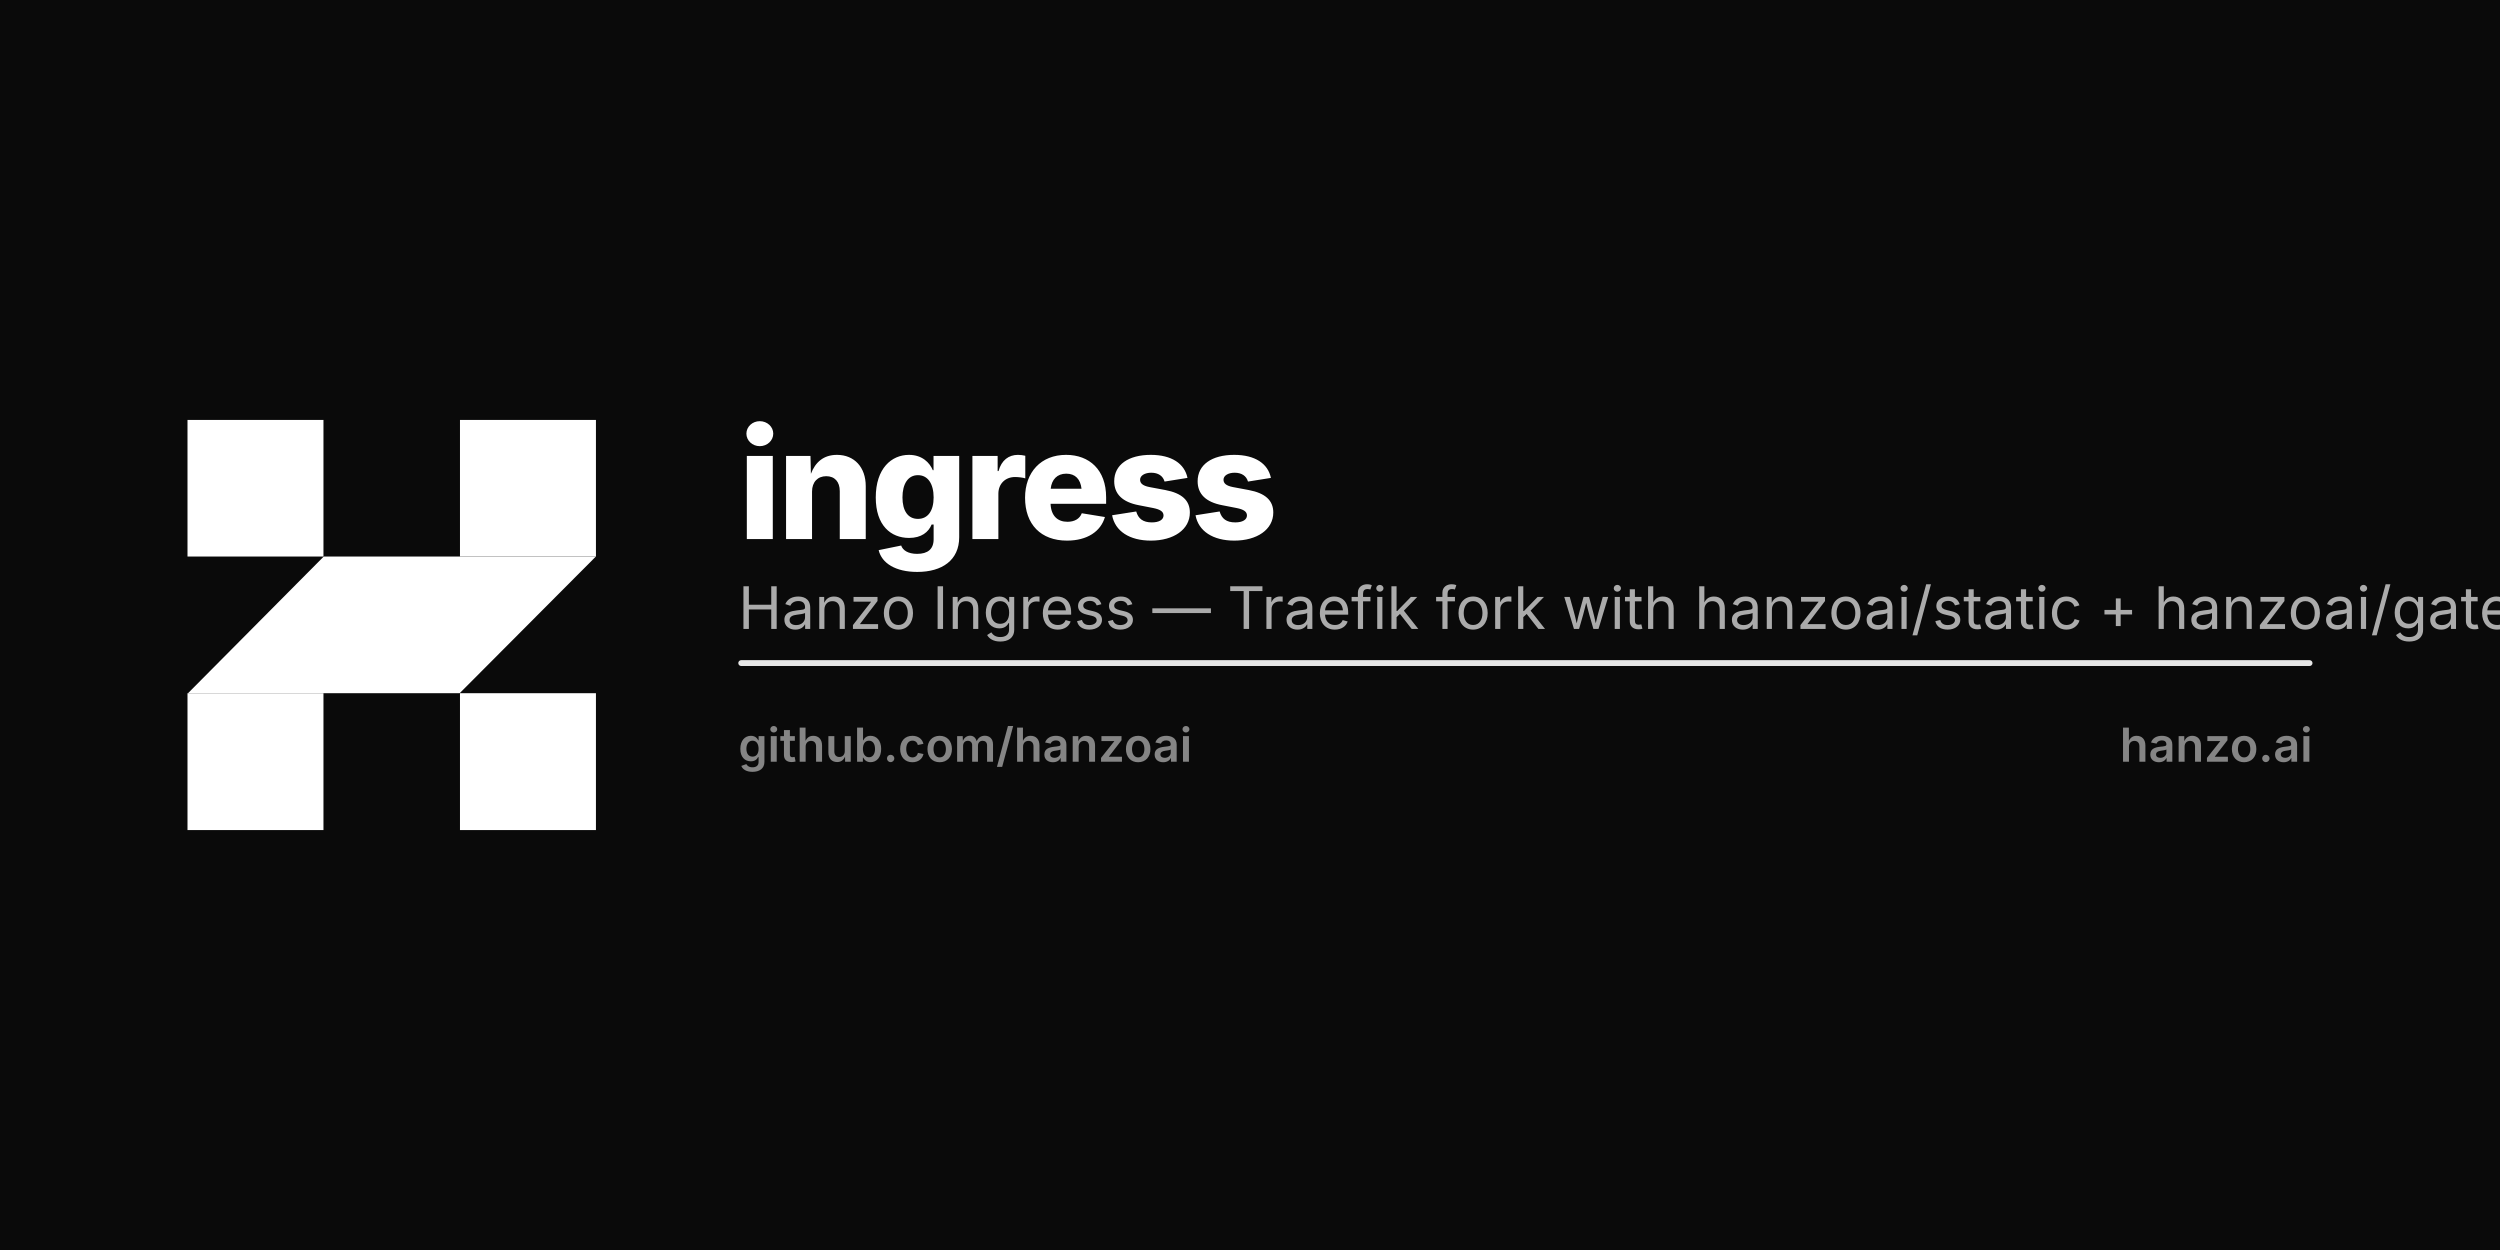
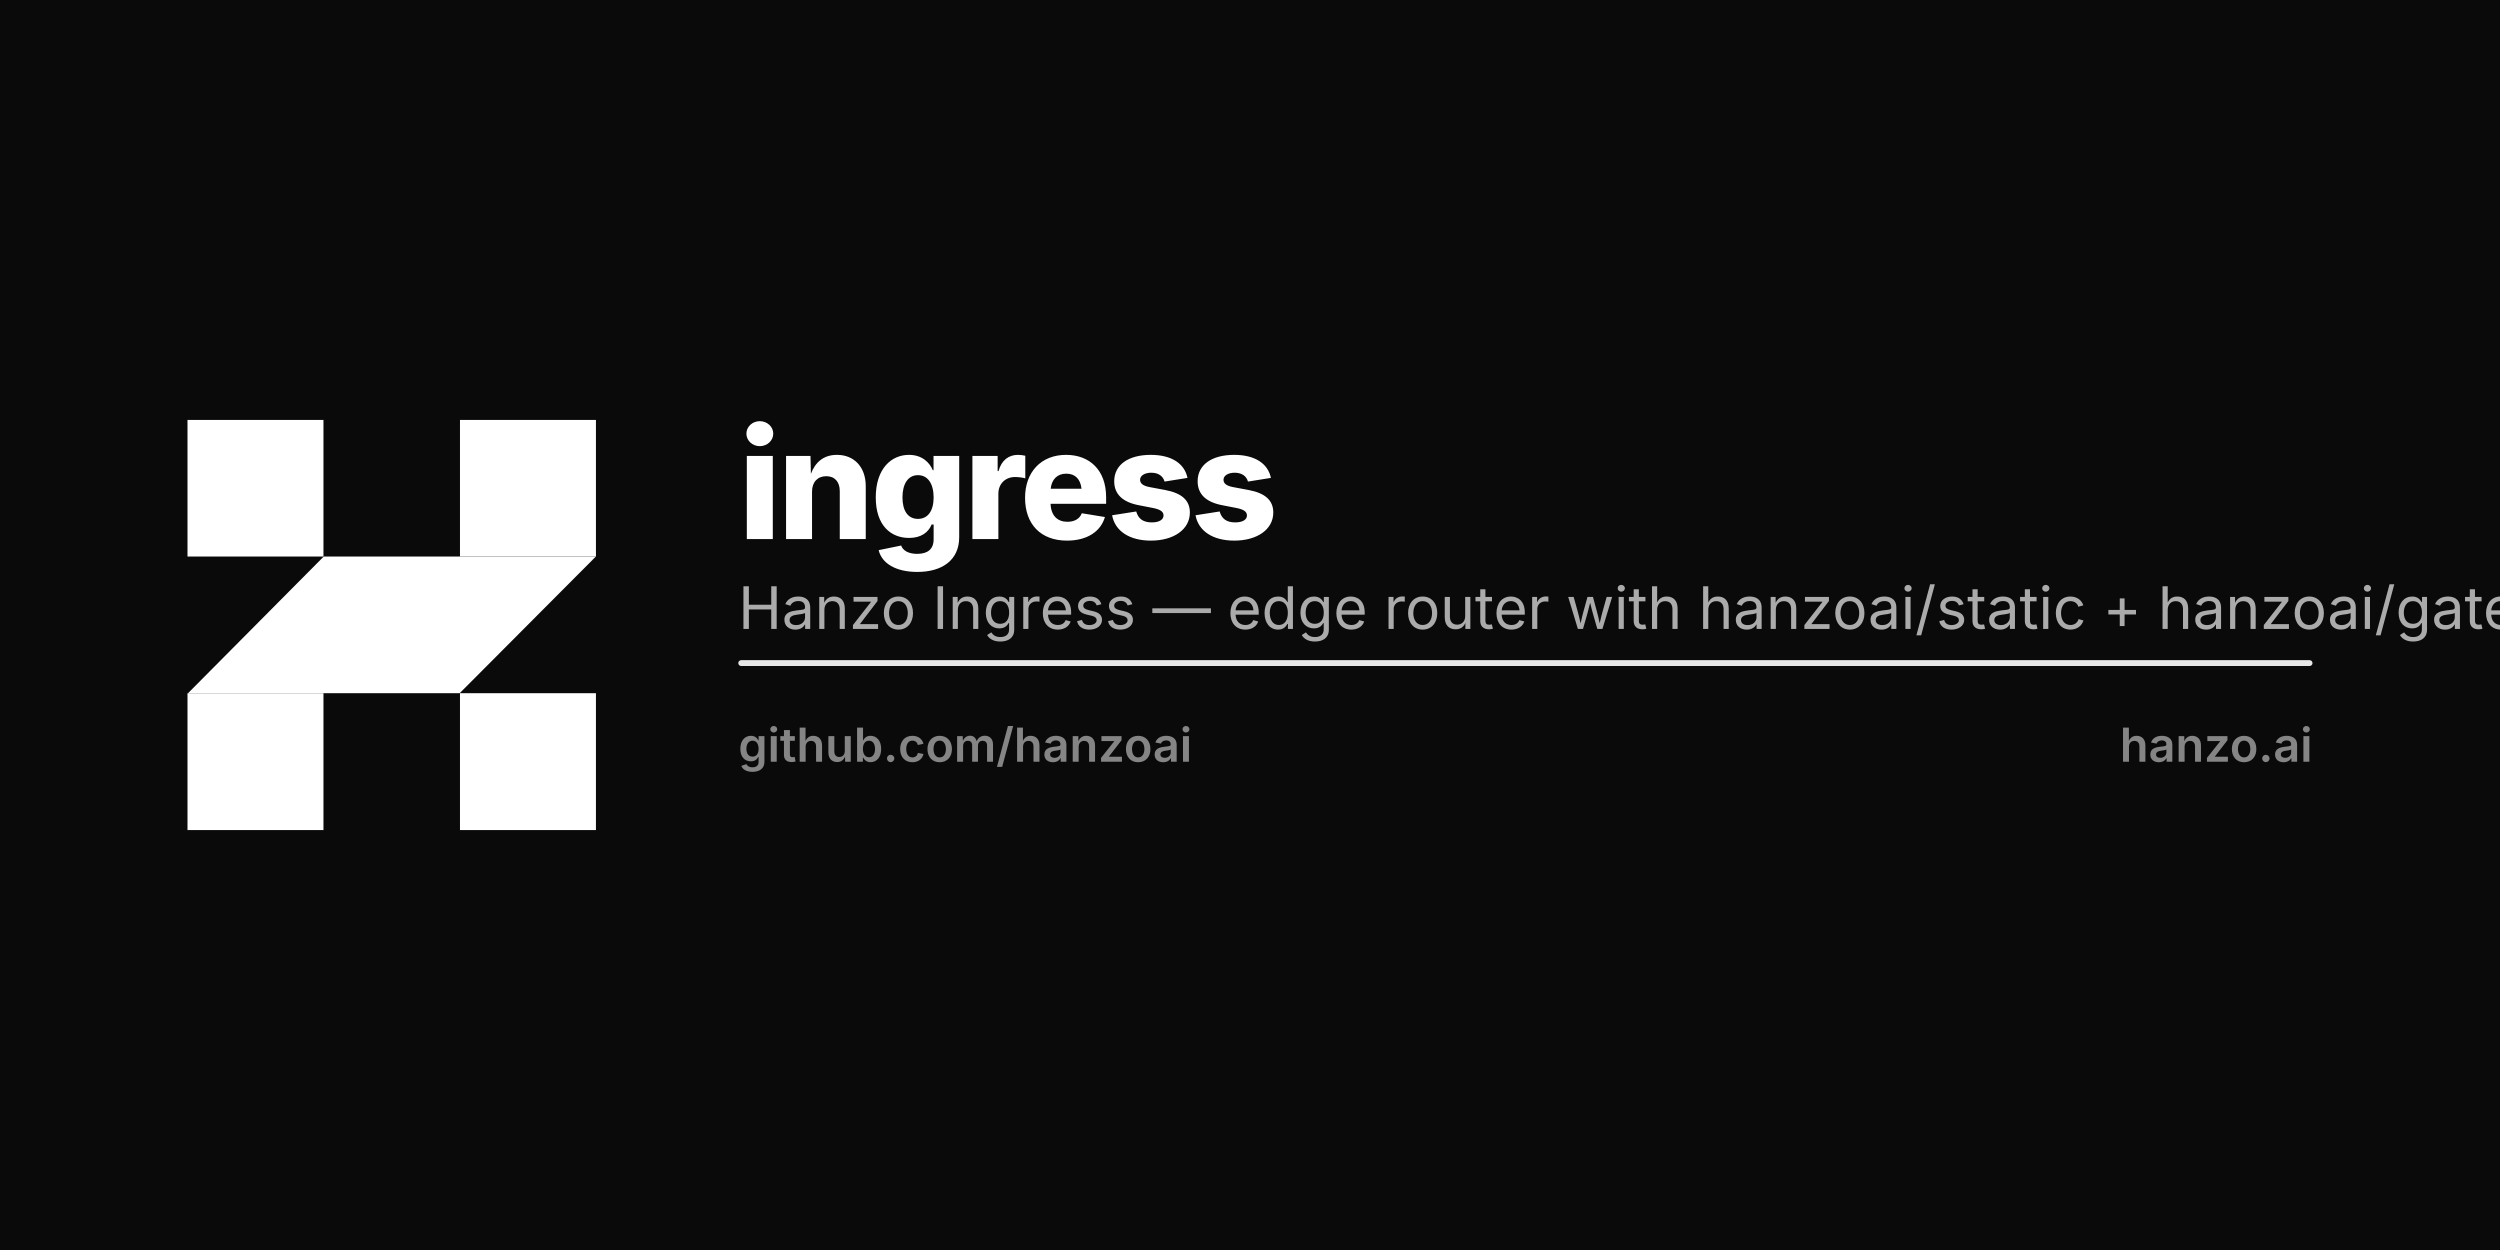
<svg xmlns="http://www.w3.org/2000/svg" width="1280" height="640" viewBox="0 0 1280 640" role="img" aria-label="ingress">
  <rect width="1280" height="640" fill="#0A0A0A" />
  <svg x="96" y="215" width="210" height="210" viewBox="0 0 67 67">
    <path d="M22.21 67V44.637H0V67H22.21Z" fill="#fff" />
    <path d="M66.704 22.318H22.253L0.088 44.637H44.463L66.704 22.318Z" fill="#fff" />
    <path d="M22.21 0H0V22.318H22.21V0Z" fill="#fff" />
    <path d="M66.72 0H44.51V22.318H66.72V0Z" fill="#fff" />
    <path d="M66.72 67V44.637H44.51V67H66.72Z" fill="#fff" />
  </svg>
  <text x="378" y="276" font-family="Inter,system-ui,-apple-system,sans-serif" font-size="78" font-weight="800" letter-spacing="-2" fill="#ffffff">ingress</text>
-   <text x="378" y="322" font-family="Inter,system-ui,sans-serif" font-size="30" fill="#ffffff" opacity=".66">Hanzo Ingress — Traefik fork with hanzoai/static + hanzoai/gateway…</text>
+   <text x="378" y="322" font-family="Inter,system-ui,sans-serif" font-size="30" fill="#ffffff" opacity=".66">Hanzo Ingress — edge router with hanzoai/static + hanzoai/gateway…</text>
  <rect x="378" y="338" width="806" height="3" rx="1.5" fill="#ffffff" opacity=".9" />
  <text x="378" y="390" font-family="Inter,system-ui,sans-serif" font-size="24" font-weight="600" fill="#ffffff" opacity=".5">github.com/hanzoai</text>
  <text x="1184" y="390" text-anchor="end" font-family="Inter,system-ui,sans-serif" font-size="24" font-weight="600" fill="#ffffff" opacity=".5">hanzo.ai</text>
</svg>
